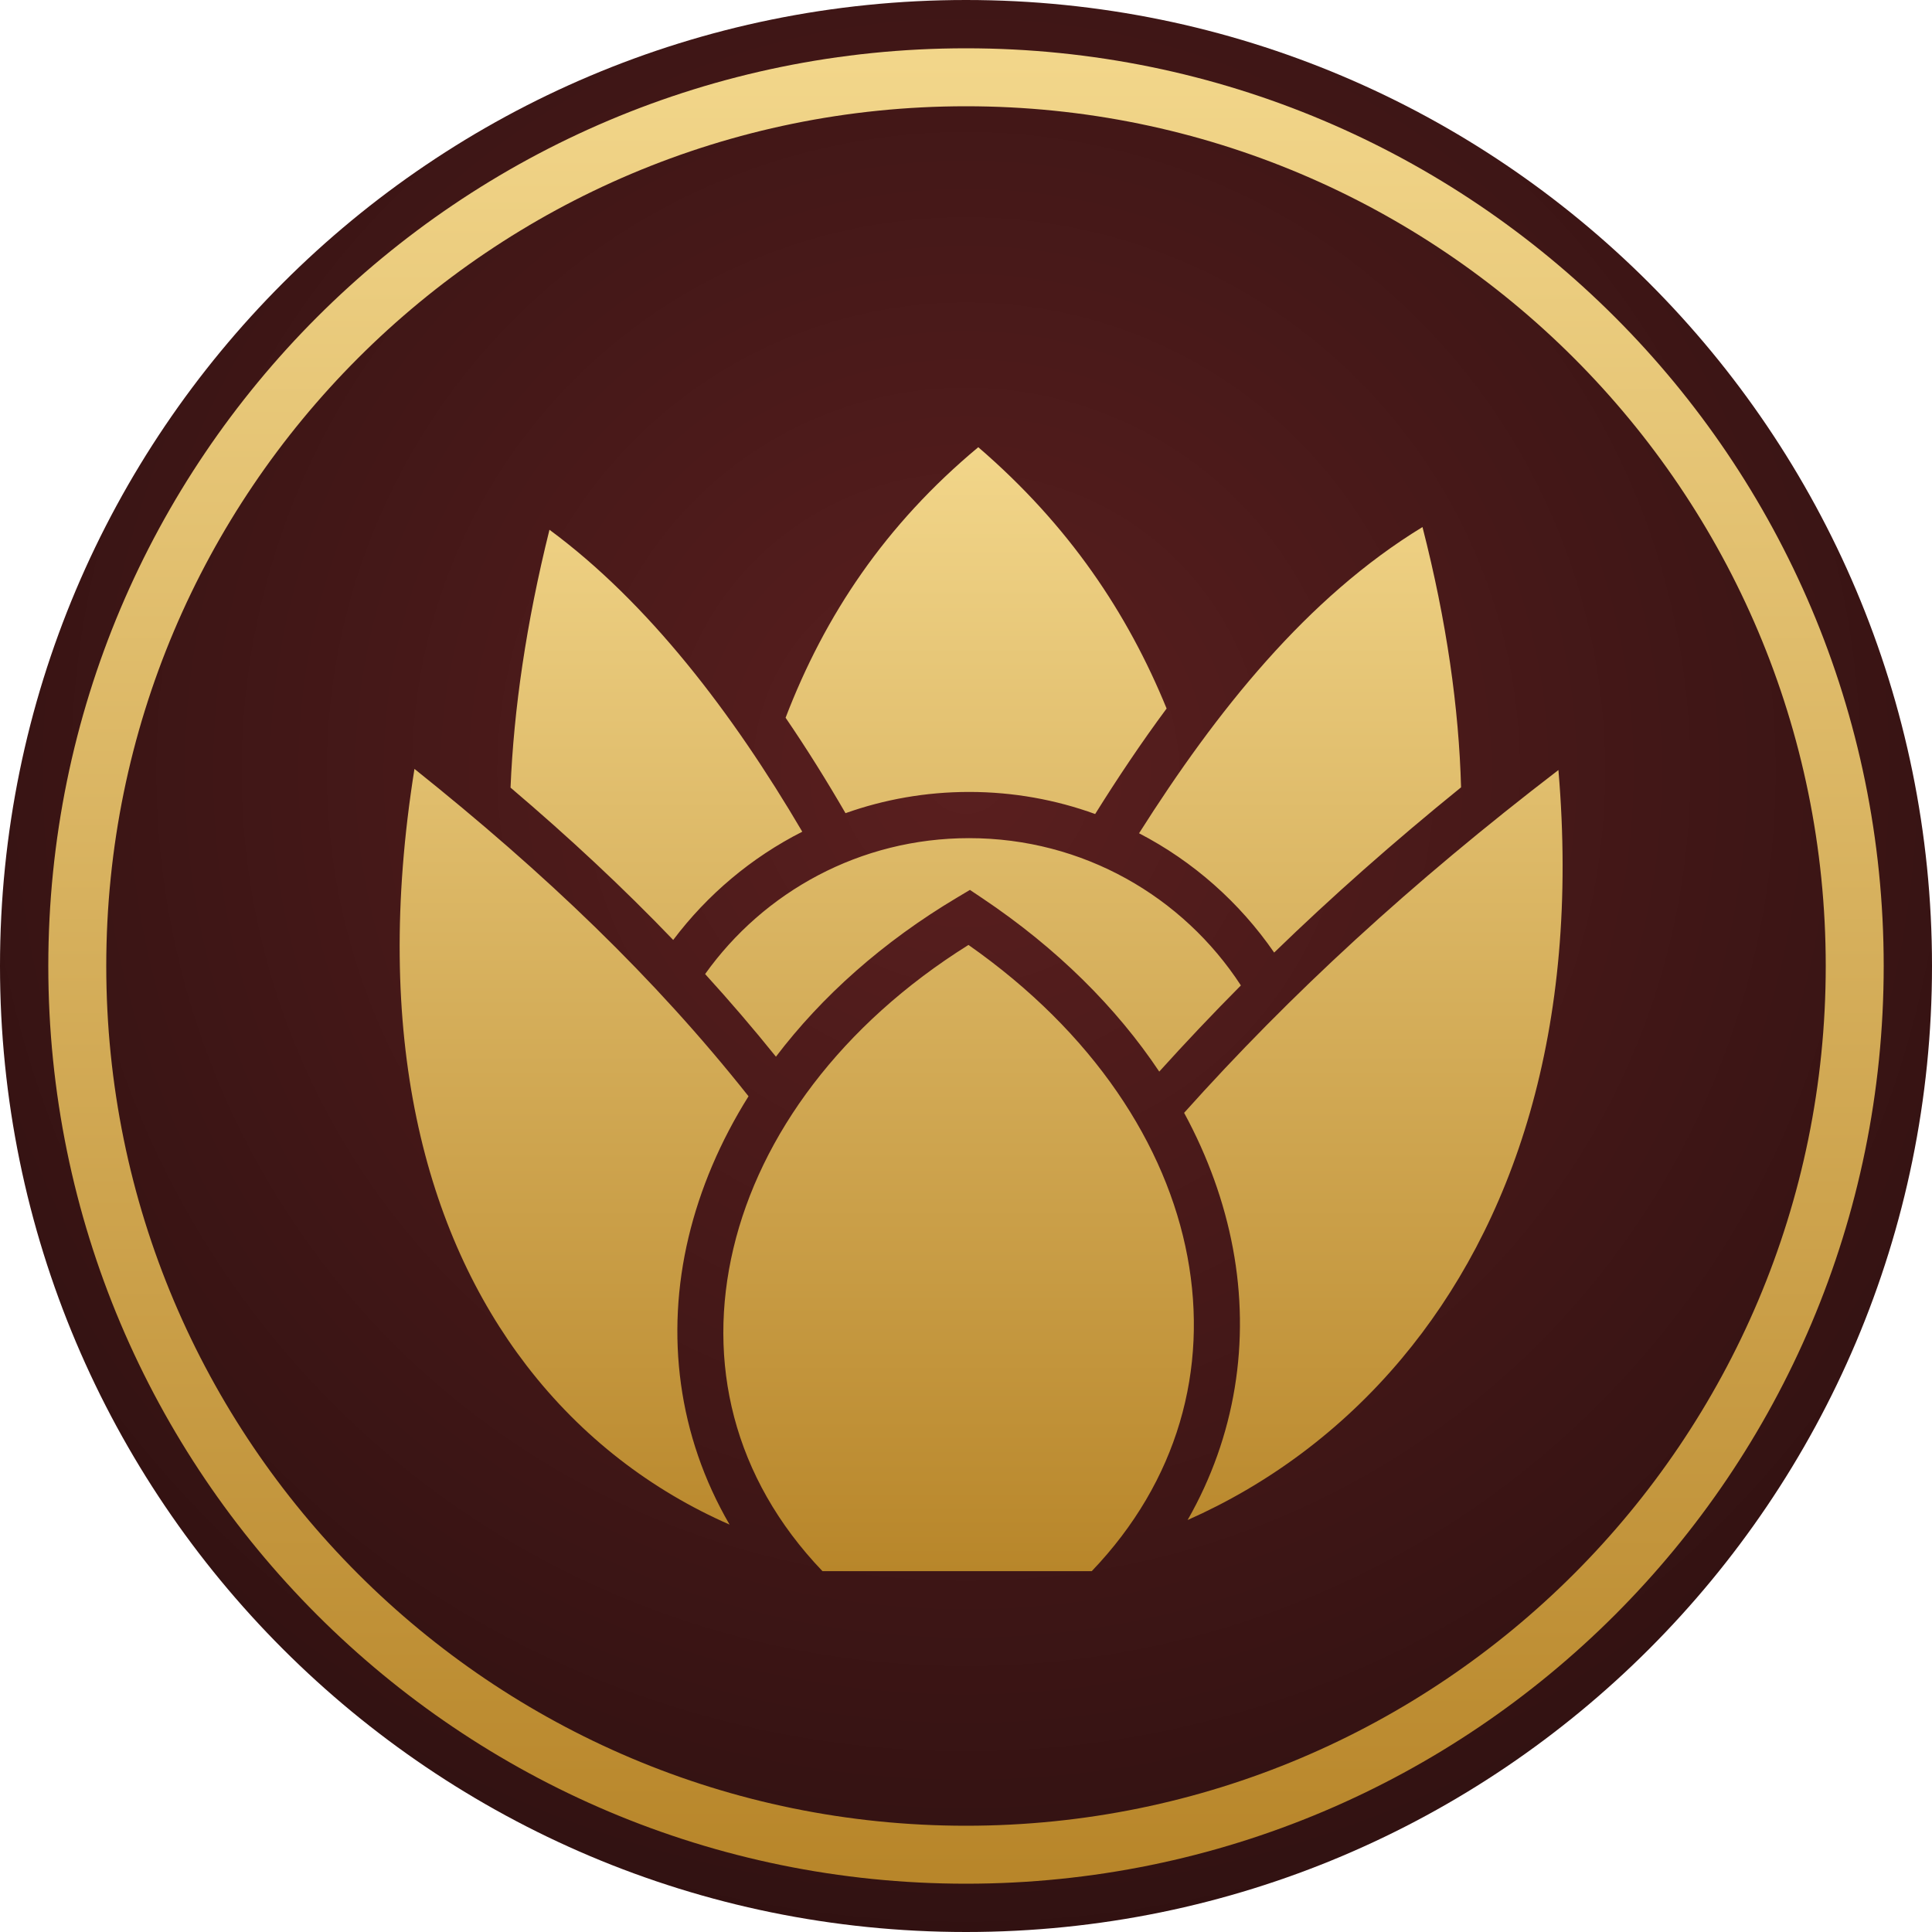
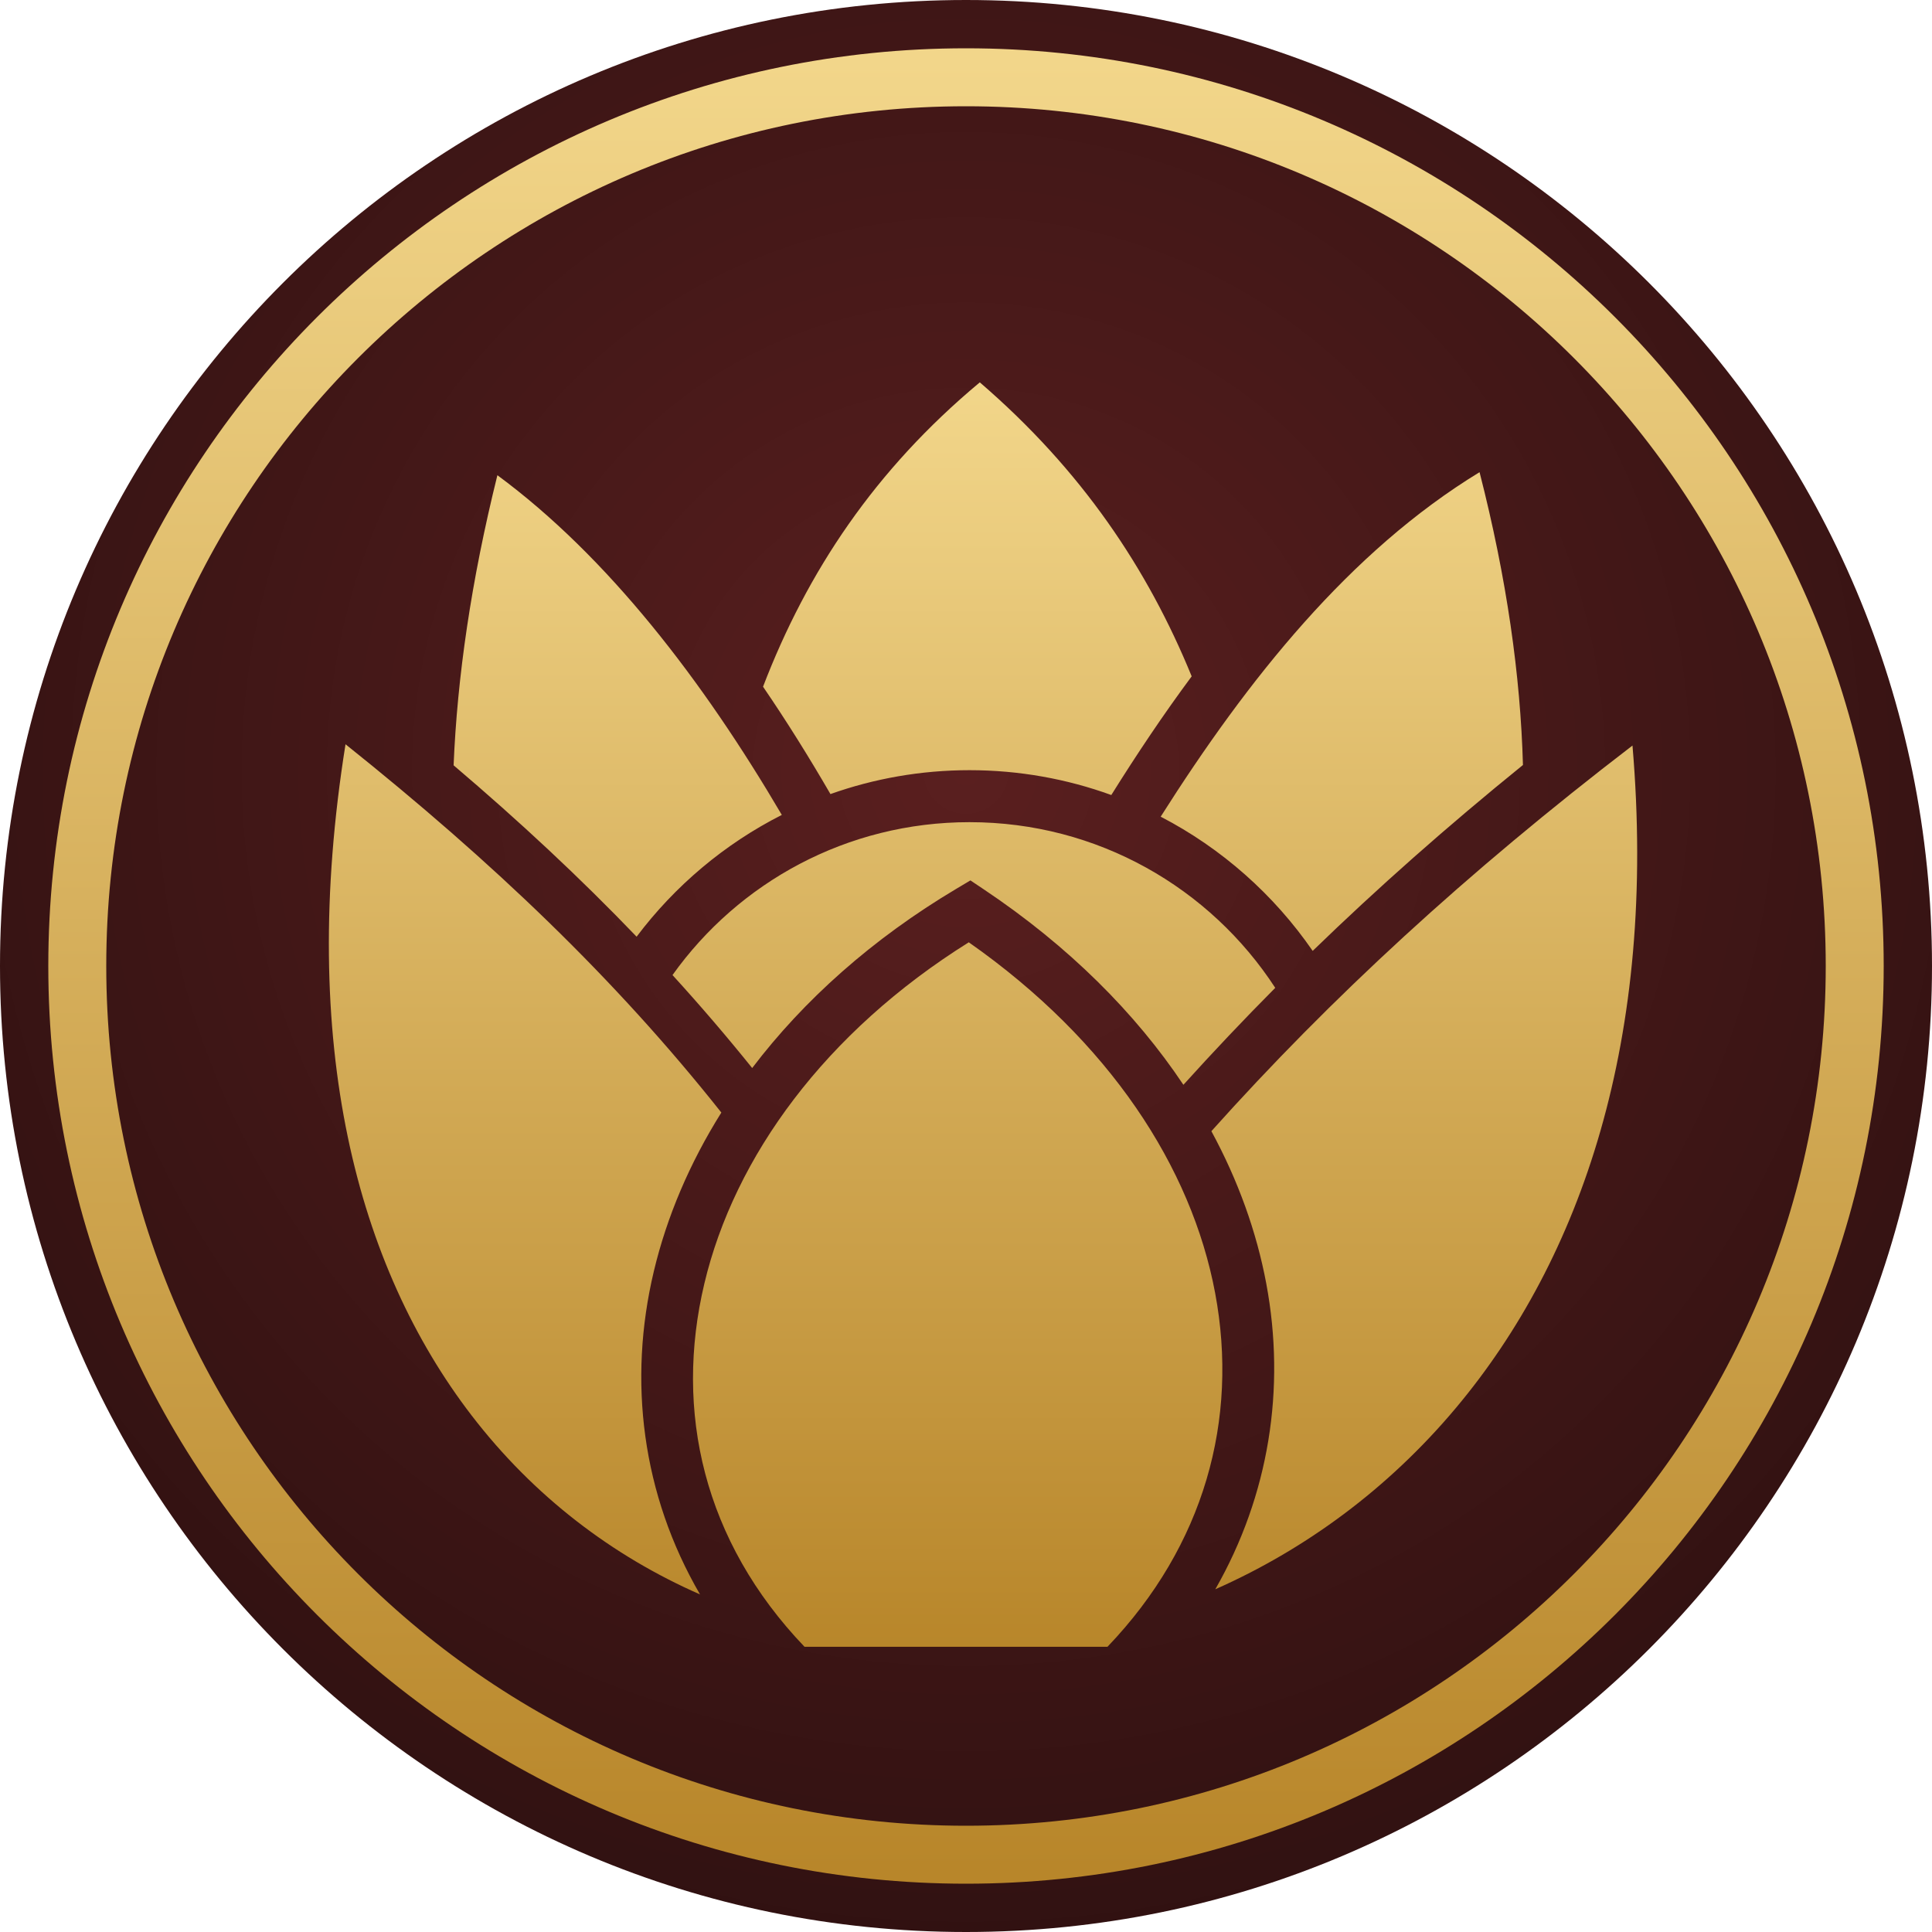
<svg xmlns="http://www.w3.org/2000/svg" viewBox="0 0 100 100">
  <defs>
    <radialGradient id="b" cx="50%" cy="40%" r="70%">
      <stop offset="0" stop-color="#5A1F1F" />
      <stop offset="1" stop-color="#2A0F0F" />
    </radialGradient>
    <linearGradient id="g" x1="0" y1="0" x2="0" y2="1">
      <stop offset="0" stop-color="#F2D68A" />
      <stop offset="1" stop-color="#B8862A" />
    </linearGradient>
  </defs>
  <circle cx="50" cy="50" r="50" fill="url(#b)" />
  <circle cx="50" cy="50" r="46" fill="none" stroke="url(#g)" stroke-width="3" />
-   <g transform="translate(18 18) scale(0.128)" fill="url(#g)">
+   <g transform="translate(14 14) scale(0.144)" fill="url(#g)">
    <path d="M254.963 40.213c-37.634 31.356-62.038 67.976-77.916 109.394 8.544 12.5 16.607 25.44 24.228 38.594 15.642-5.553 32.468-8.587 49.995-8.587 17.886 0 35.046 3.156 50.96 8.93 9.07-14.52 18.652-28.856 28.89-42.66-15.736-38.504-39.406-74.025-76.157-105.67zM434.593 72.5c-46.74 28.5-83.334 74.49-114.616 123.826 21.934 11.372 40.696 28.023 54.636 48.244 23.212-22.514 48.206-44.643 75.58-66.82-.882-31.955-5.798-67.033-15.6-105.25zm-353.03 1.094c-9.435 37.96-14.433 72.695-15.74 104.27 23.62 20.078 45.453 40.406 65.78 61.603 13.77-18.29 31.614-33.345 52.194-43.774-28.336-48.245-62.472-92.77-102.234-122.1zm-54.59 96.7C9.708 278.34 31.295 358.165 72.27 411.517c22.427 29.2 50.77 50.62 82.128 64.363-20.892-35.934-25.973-76.777-16.613-116.112 4.668-19.617 12.848-38.864 24.274-57.09-38.14-48.11-82.083-90.01-135.087-132.383zm462.588.464c-59.87 45.918-108.408 90.682-151.36 138.615 9.625 17.744 16.24 36.16 19.722 54.732 7.08 37.78 1.012 76.134-18.31 109.926 32.2-14.254 62.005-35.988 86.51-65.214 44.98-53.64 72.394-132.675 63.44-238.058zM251.27 198.3c-44.09 0-83.025 21.667-106.764 54.954 9.898 10.856 19.428 21.973 28.64 33.42 18.55-24.415 43.224-46.48 73.372-64.422l5.072-3.02 4.906 3.286c30.383 20.345 54.374 44.323 71.65 70.185 10.638-11.774 21.61-23.376 33.012-34.85-23.354-35.875-63.803-59.552-109.888-59.552zm-.268 43.182c-51.58 32.272-84.19 77.032-95.035 122.612-10.94 45.97-.302 92.658 35.986 130.607h108.904c34.806-36.38 47.222-81.652 38.696-127.15-8.466-45.177-37.988-90.634-88.55-126.068z" />
  </g>
</svg>
